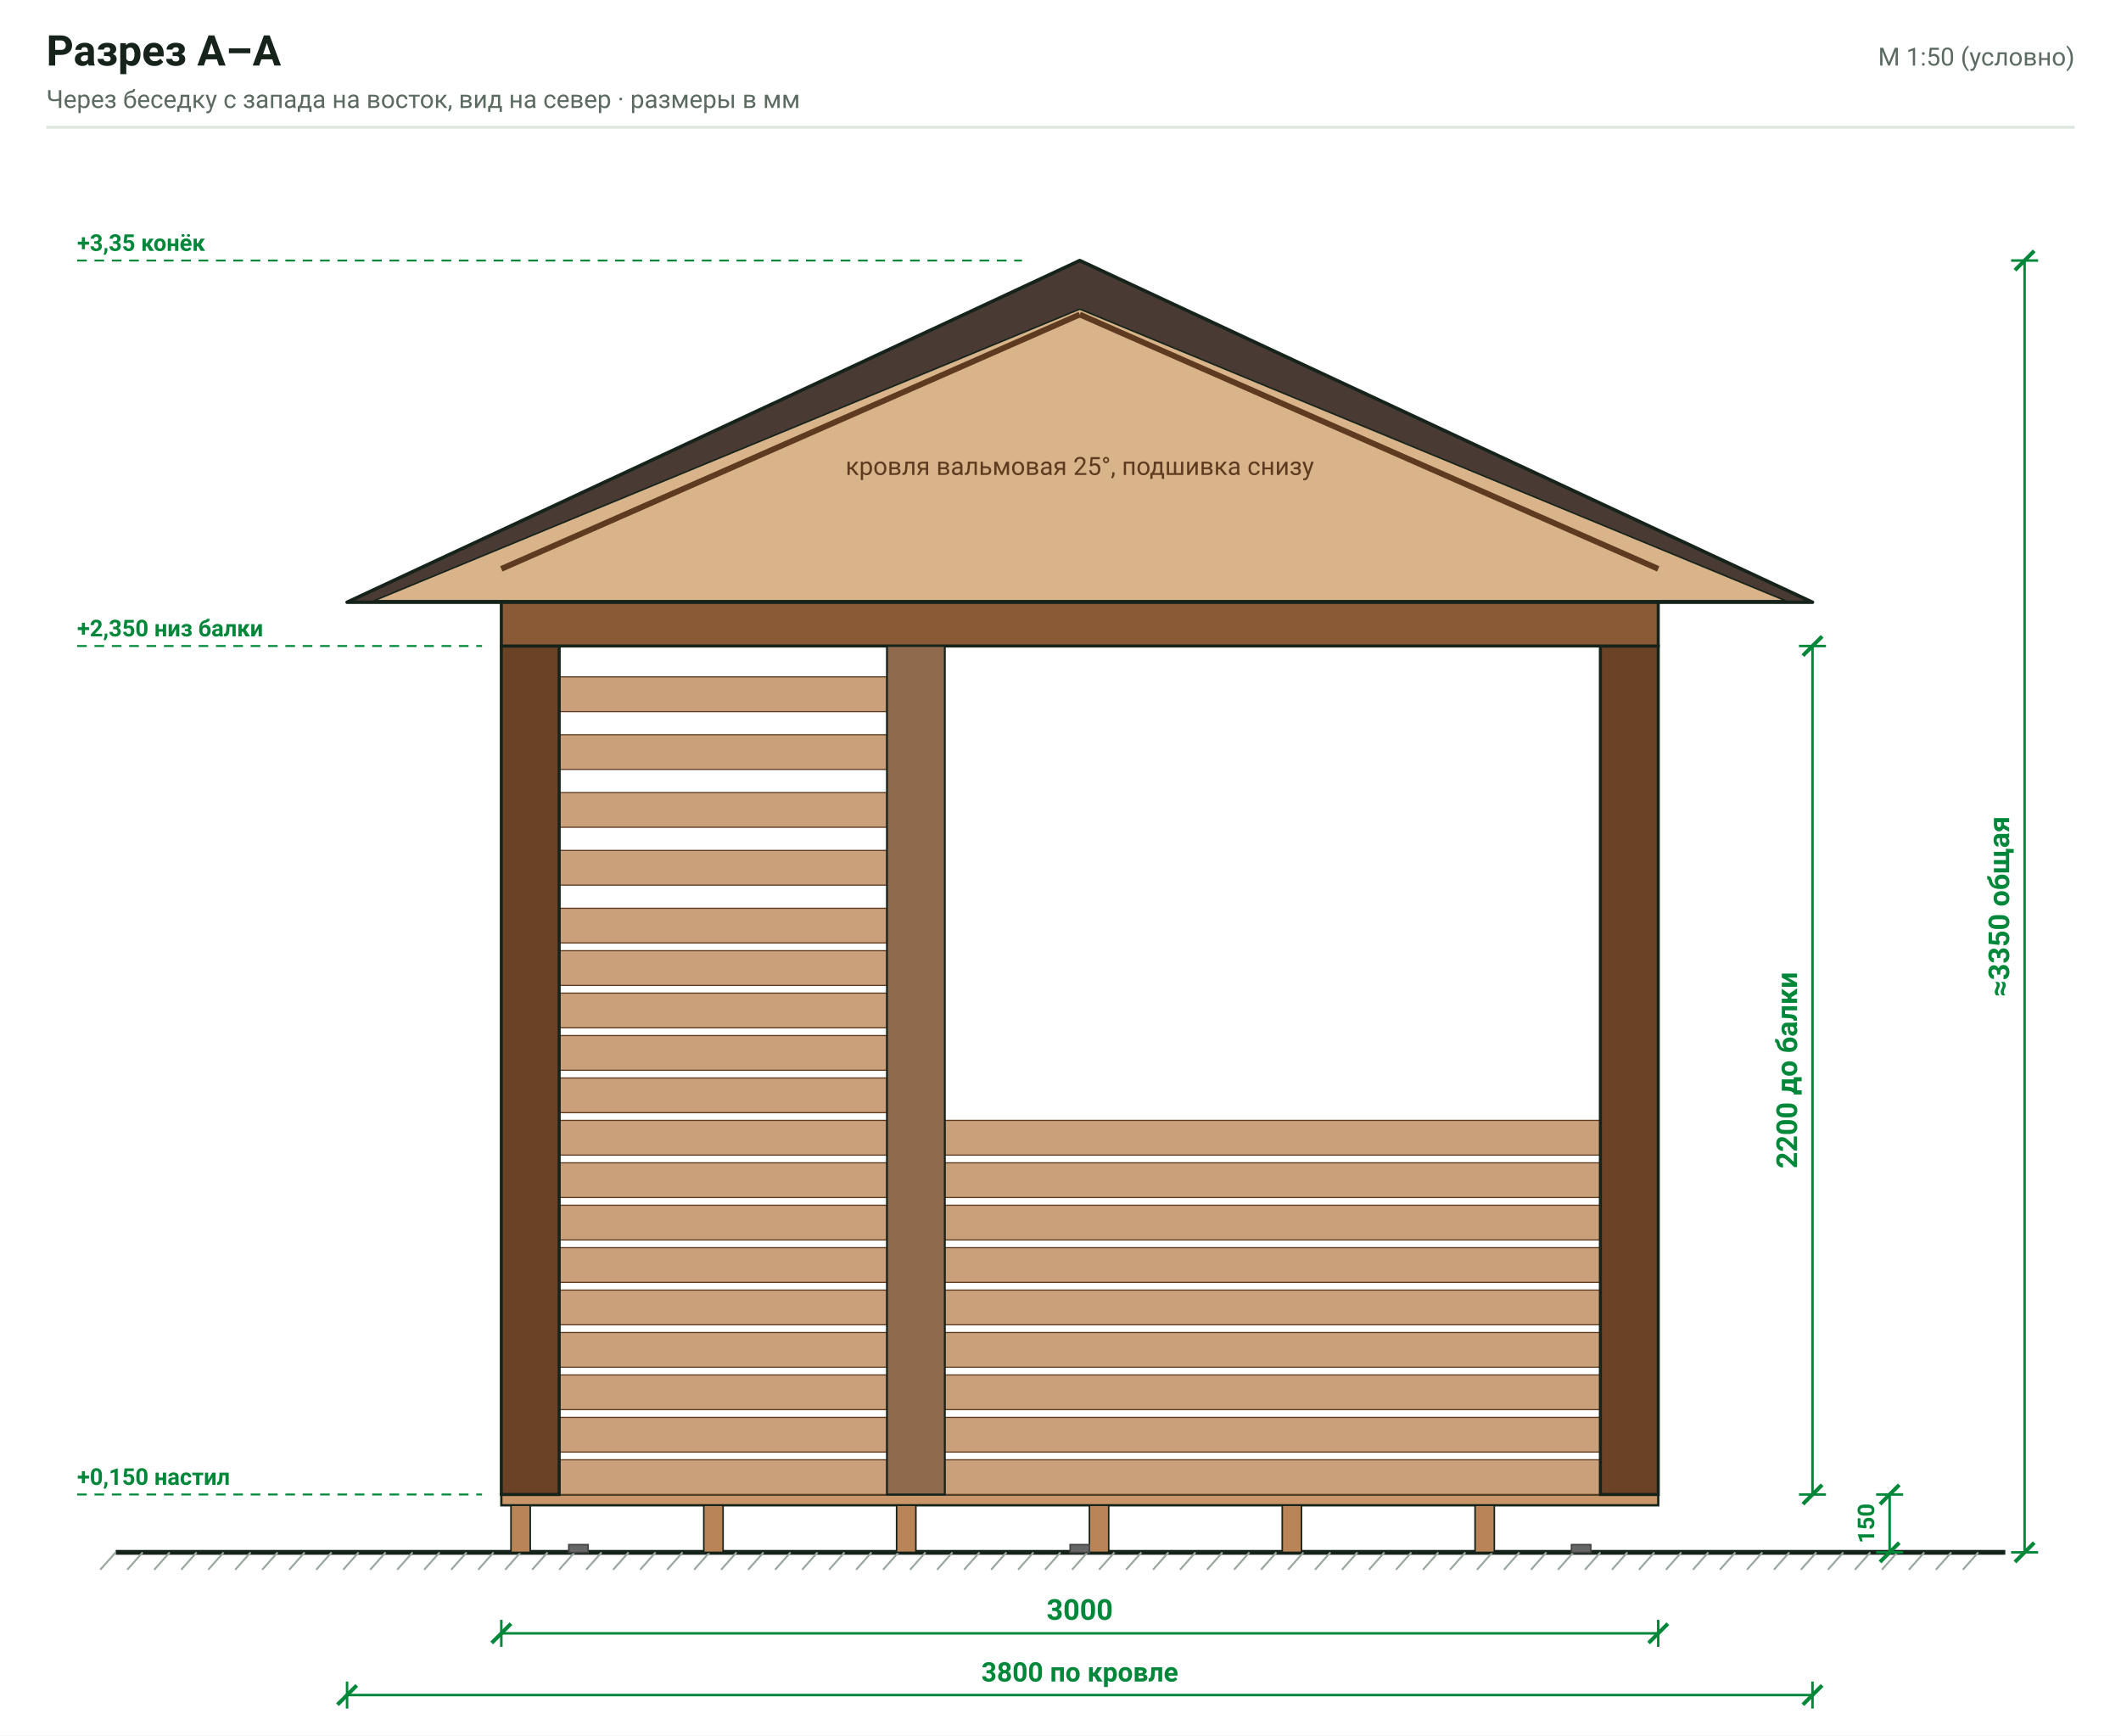
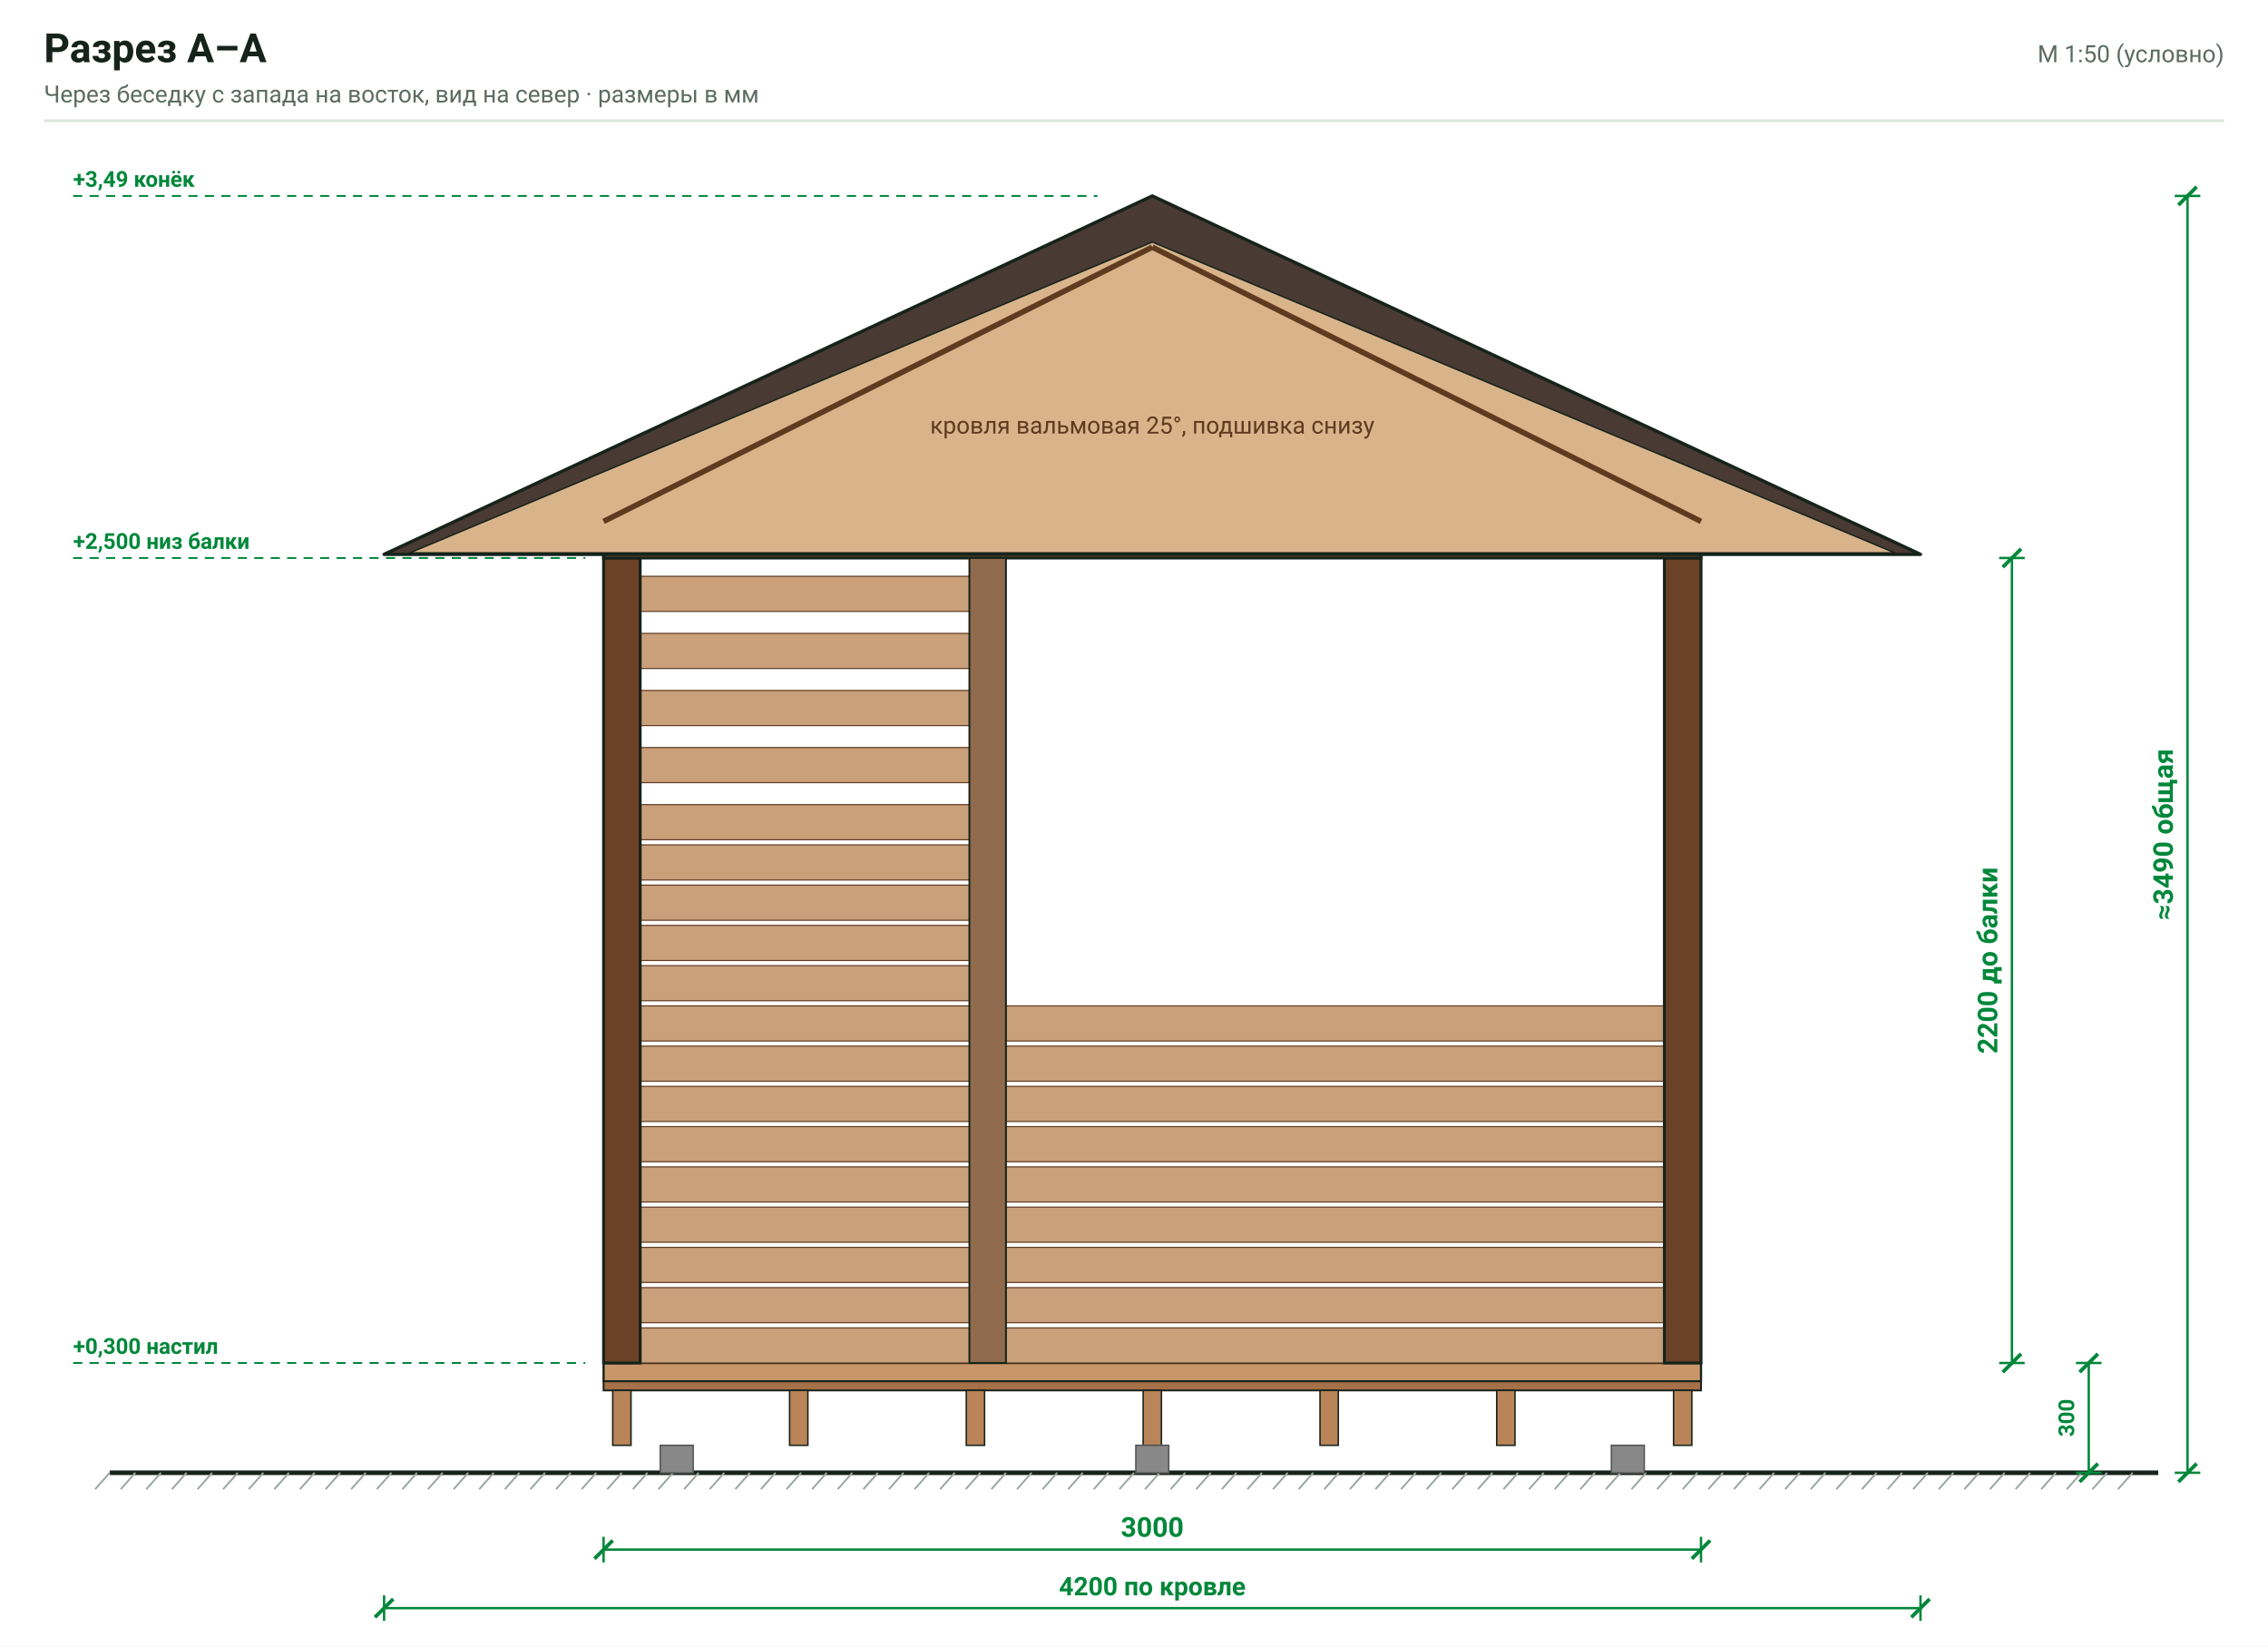
- <svg xmlns="http://www.w3.org/2000/svg" viewBox="0 0 1100 900" width="1100" height="900" role="img" aria-label="Разрез A–A">
-   <rect width="1100" height="900" fill="#ffffff" />
+ <svg xmlns="http://www.w3.org/2000/svg" viewBox="0 0 1240 900" width="1240" height="900" role="img" aria-label="Разрез A–A">
+   <rect width="1240" height="900" fill="#ffffff" />
  <text x="24.0" y="34.0" font-size="22" fill="#16231b" text-anchor="start" font-weight="700" font-family="system-ui,-apple-system,'Segoe UI',Roboto,Arial,sans-serif">Разрез A–A</text>
  <text x="24.0" y="56.0" font-size="13" fill="#5b6b61" text-anchor="start" font-weight="400" font-family="system-ui,-apple-system,'Segoe UI',Roboto,Arial,sans-serif">Через беседку с запада на восток, вид на север · размеры в мм</text>
-   <text x="1076.0" y="34.0" font-size="13" fill="#5b6b61" text-anchor="end" font-weight="400" font-family="system-ui,-apple-system,'Segoe UI',Roboto,Arial,sans-serif">М 1:50 (условно)</text>
-   <line x1="24.0" y1="66.0" x2="1076.0" y2="66.0" stroke="#dde6df" stroke-width="1.5" />
-   <line x1="60.0" y1="805.0" x2="1040.0" y2="805.0" stroke="#16231b" stroke-width="2.5" />
+   <text x="1216.0" y="34.0" font-size="13" fill="#5b6b61" text-anchor="end" font-weight="400" font-family="system-ui,-apple-system,'Segoe UI',Roboto,Arial,sans-serif">М 1:50 (условно)</text>
+   <line x1="24.0" y1="66.0" x2="1216.0" y2="66.0" stroke="#dde6df" stroke-width="1.5" />
+   <line x1="60.0" y1="805.0" x2="1180.0" y2="805.0" stroke="#16231b" stroke-width="2.5" />
  <line x1="60.0" y1="805.0" x2="52.0" y2="814.0" stroke="#9aa79f" stroke-width="1" />
  <line x1="74.0" y1="805.0" x2="66.0" y2="814.0" stroke="#9aa79f" stroke-width="1" />
  <line x1="88.0" y1="805.0" x2="80.0" y2="814.0" stroke="#9aa79f" stroke-width="1" />
  <line x1="102.0" y1="805.0" x2="94.0" y2="814.0" stroke="#9aa79f" stroke-width="1" />
  <line x1="116.0" y1="805.0" x2="108.0" y2="814.0" stroke="#9aa79f" stroke-width="1" />
  <line x1="130.0" y1="805.0" x2="122.0" y2="814.0" stroke="#9aa79f" stroke-width="1" />
  <line x1="144.0" y1="805.0" x2="136.0" y2="814.0" stroke="#9aa79f" stroke-width="1" />
  <line x1="158.0" y1="805.0" x2="150.0" y2="814.0" stroke="#9aa79f" stroke-width="1" />
  <line x1="172.0" y1="805.0" x2="164.0" y2="814.0" stroke="#9aa79f" stroke-width="1" />
  <line x1="186.0" y1="805.0" x2="178.0" y2="814.0" stroke="#9aa79f" stroke-width="1" />
  <line x1="200.0" y1="805.0" x2="192.0" y2="814.0" stroke="#9aa79f" stroke-width="1" />
  <line x1="214.0" y1="805.0" x2="206.0" y2="814.0" stroke="#9aa79f" stroke-width="1" />
  <line x1="228.0" y1="805.0" x2="220.0" y2="814.0" stroke="#9aa79f" stroke-width="1" />
  <line x1="242.0" y1="805.0" x2="234.0" y2="814.0" stroke="#9aa79f" stroke-width="1" />
  <line x1="256.0" y1="805.0" x2="248.0" y2="814.0" stroke="#9aa79f" stroke-width="1" />
  <line x1="270.0" y1="805.0" x2="262.0" y2="814.0" stroke="#9aa79f" stroke-width="1" />
  <line x1="284.0" y1="805.0" x2="276.0" y2="814.0" stroke="#9aa79f" stroke-width="1" />
  <line x1="298.0" y1="805.0" x2="290.0" y2="814.0" stroke="#9aa79f" stroke-width="1" />
  <line x1="312.0" y1="805.0" x2="304.0" y2="814.0" stroke="#9aa79f" stroke-width="1" />
  <line x1="326.0" y1="805.0" x2="318.0" y2="814.0" stroke="#9aa79f" stroke-width="1" />
  <line x1="340.0" y1="805.0" x2="332.0" y2="814.0" stroke="#9aa79f" stroke-width="1" />
  <line x1="354.0" y1="805.0" x2="346.0" y2="814.0" stroke="#9aa79f" stroke-width="1" />
  <line x1="368.0" y1="805.0" x2="360.0" y2="814.0" stroke="#9aa79f" stroke-width="1" />
  <line x1="382.0" y1="805.0" x2="374.0" y2="814.0" stroke="#9aa79f" stroke-width="1" />
  <line x1="396.0" y1="805.0" x2="388.0" y2="814.0" stroke="#9aa79f" stroke-width="1" />
  <line x1="410.0" y1="805.0" x2="402.0" y2="814.0" stroke="#9aa79f" stroke-width="1" />
  <line x1="424.0" y1="805.0" x2="416.0" y2="814.0" stroke="#9aa79f" stroke-width="1" />
  <line x1="438.0" y1="805.0" x2="430.0" y2="814.0" stroke="#9aa79f" stroke-width="1" />
  <line x1="452.0" y1="805.0" x2="444.0" y2="814.0" stroke="#9aa79f" stroke-width="1" />
  <line x1="466.0" y1="805.0" x2="458.0" y2="814.0" stroke="#9aa79f" stroke-width="1" />
  <line x1="480.0" y1="805.0" x2="472.0" y2="814.0" stroke="#9aa79f" stroke-width="1" />
  <line x1="494.0" y1="805.0" x2="486.0" y2="814.0" stroke="#9aa79f" stroke-width="1" />
  <line x1="508.0" y1="805.0" x2="500.0" y2="814.0" stroke="#9aa79f" stroke-width="1" />
  <line x1="522.0" y1="805.0" x2="514.0" y2="814.0" stroke="#9aa79f" stroke-width="1" />
  <line x1="536.0" y1="805.0" x2="528.0" y2="814.0" stroke="#9aa79f" stroke-width="1" />
  <line x1="550.0" y1="805.0" x2="542.0" y2="814.0" stroke="#9aa79f" stroke-width="1" />
  <line x1="564.0" y1="805.0" x2="556.0" y2="814.0" stroke="#9aa79f" stroke-width="1" />
  <line x1="578.0" y1="805.0" x2="570.0" y2="814.0" stroke="#9aa79f" stroke-width="1" />
  <line x1="592.0" y1="805.0" x2="584.0" y2="814.0" stroke="#9aa79f" stroke-width="1" />
  <line x1="606.0" y1="805.0" x2="598.0" y2="814.0" stroke="#9aa79f" stroke-width="1" />
  <line x1="620.0" y1="805.0" x2="612.0" y2="814.0" stroke="#9aa79f" stroke-width="1" />
  <line x1="634.0" y1="805.0" x2="626.0" y2="814.0" stroke="#9aa79f" stroke-width="1" />
  <line x1="648.0" y1="805.0" x2="640.0" y2="814.0" stroke="#9aa79f" stroke-width="1" />
  <line x1="662.0" y1="805.0" x2="654.0" y2="814.0" stroke="#9aa79f" stroke-width="1" />
  <line x1="676.0" y1="805.0" x2="668.0" y2="814.0" stroke="#9aa79f" stroke-width="1" />
  <line x1="690.0" y1="805.0" x2="682.0" y2="814.0" stroke="#9aa79f" stroke-width="1" />
  <line x1="704.0" y1="805.0" x2="696.0" y2="814.0" stroke="#9aa79f" stroke-width="1" />
  <line x1="718.0" y1="805.0" x2="710.0" y2="814.0" stroke="#9aa79f" stroke-width="1" />
  <line x1="732.0" y1="805.0" x2="724.0" y2="814.0" stroke="#9aa79f" stroke-width="1" />
  <line x1="746.0" y1="805.0" x2="738.0" y2="814.0" stroke="#9aa79f" stroke-width="1" />
  <line x1="760.0" y1="805.0" x2="752.0" y2="814.0" stroke="#9aa79f" stroke-width="1" />
  <line x1="774.0" y1="805.0" x2="766.0" y2="814.0" stroke="#9aa79f" stroke-width="1" />
  <line x1="788.0" y1="805.0" x2="780.0" y2="814.0" stroke="#9aa79f" stroke-width="1" />
  <line x1="802.0" y1="805.0" x2="794.0" y2="814.0" stroke="#9aa79f" stroke-width="1" />
  <line x1="816.0" y1="805.0" x2="808.0" y2="814.0" stroke="#9aa79f" stroke-width="1" />
  <line x1="830.0" y1="805.0" x2="822.0" y2="814.0" stroke="#9aa79f" stroke-width="1" />
  <line x1="844.0" y1="805.0" x2="836.0" y2="814.0" stroke="#9aa79f" stroke-width="1" />
  <line x1="858.0" y1="805.0" x2="850.0" y2="814.0" stroke="#9aa79f" stroke-width="1" />
  <line x1="872.0" y1="805.0" x2="864.0" y2="814.0" stroke="#9aa79f" stroke-width="1" />
  <line x1="886.0" y1="805.0" x2="878.0" y2="814.0" stroke="#9aa79f" stroke-width="1" />
  <line x1="900.0" y1="805.0" x2="892.0" y2="814.0" stroke="#9aa79f" stroke-width="1" />
  <line x1="914.0" y1="805.0" x2="906.0" y2="814.0" stroke="#9aa79f" stroke-width="1" />
  <line x1="928.0" y1="805.0" x2="920.0" y2="814.0" stroke="#9aa79f" stroke-width="1" />
  <line x1="942.0" y1="805.0" x2="934.0" y2="814.0" stroke="#9aa79f" stroke-width="1" />
  <line x1="956.0" y1="805.0" x2="948.0" y2="814.0" stroke="#9aa79f" stroke-width="1" />
  <line x1="970.0" y1="805.0" x2="962.0" y2="814.0" stroke="#9aa79f" stroke-width="1" />
  <line x1="984.0" y1="805.0" x2="976.0" y2="814.0" stroke="#9aa79f" stroke-width="1" />
  <line x1="998.0" y1="805.0" x2="990.0" y2="814.0" stroke="#9aa79f" stroke-width="1" />
  <line x1="1012.0" y1="805.0" x2="1004.0" y2="814.0" stroke="#9aa79f" stroke-width="1" />
  <line x1="1026.0" y1="805.0" x2="1018.0" y2="814.0" stroke="#9aa79f" stroke-width="1" />
-   <rect x="260.0" y="775.0" width="600.0" height="5.6" fill="#c9966a" stroke="#16231b" stroke-width="1.2" />
-   <rect x="265.0" y="780.6" width="10.0" height="24.4" fill="#b98458" stroke="#16231b" stroke-width="0.8" />
-   <rect x="365.0" y="780.6" width="10.0" height="24.4" fill="#b98458" stroke="#16231b" stroke-width="0.8" />
-   <rect x="465.0" y="780.6" width="10.0" height="24.4" fill="#b98458" stroke="#16231b" stroke-width="0.8" />
-   <rect x="565.0" y="780.6" width="10.0" height="24.4" fill="#b98458" stroke="#16231b" stroke-width="0.8" />
-   <rect x="665.0" y="780.6" width="10.0" height="24.4" fill="#b98458" stroke="#16231b" stroke-width="0.8" />
-   <rect x="765.0" y="780.6" width="10.0" height="24.4" fill="#b98458" stroke="#16231b" stroke-width="0.8" />
-   <rect x="295.0" y="801.0" width="10.0" height="4.1" fill="#666" stroke="#444" stroke-width="0.8" />
-   <rect x="555.0" y="801.0" width="10.0" height="4.1" fill="#666" stroke="#444" stroke-width="0.8" />
-   <rect x="815.0" y="801.0" width="10.0" height="4.1" fill="#666" stroke="#444" stroke-width="0.8" />
-   <rect x="290.0" y="757.0" width="170.0" height="18.0" fill="#c9a07a" stroke="#5e3a20" stroke-width="0.6" />
-   <rect x="290.0" y="735.0" width="170.0" height="18.0" fill="#c9a07a" stroke="#5e3a20" stroke-width="0.6" />
-   <rect x="290.0" y="713.0" width="170.0" height="18.0" fill="#c9a07a" stroke="#5e3a20" stroke-width="0.6" />
-   <rect x="290.0" y="691.0" width="170.0" height="18.0" fill="#c9a07a" stroke="#5e3a20" stroke-width="0.6" />
-   <rect x="290.0" y="669.0" width="170.0" height="18.0" fill="#c9a07a" stroke="#5e3a20" stroke-width="0.6" />
-   <rect x="290.0" y="647.0" width="170.0" height="18.0" fill="#c9a07a" stroke="#5e3a20" stroke-width="0.6" />
-   <rect x="290.0" y="625.0" width="170.0" height="18.0" fill="#c9a07a" stroke="#5e3a20" stroke-width="0.6" />
-   <rect x="290.0" y="603.0" width="170.0" height="18.0" fill="#c9a07a" stroke="#5e3a20" stroke-width="0.6" />
-   <rect x="290.0" y="581.0" width="170.0" height="18.0" fill="#c9a07a" stroke="#5e3a20" stroke-width="0.6" />
-   <rect x="290.0" y="559.0" width="170.0" height="18.0" fill="#c9a07a" stroke="#5e3a20" stroke-width="0.6" />
-   <rect x="290.0" y="537.0" width="170.0" height="18.0" fill="#c9a07a" stroke="#5e3a20" stroke-width="0.6" />
-   <rect x="290.0" y="515.0" width="170.0" height="18.0" fill="#c9a07a" stroke="#5e3a20" stroke-width="0.6" />
-   <rect x="290.0" y="493.0" width="170.0" height="18.0" fill="#c9a07a" stroke="#5e3a20" stroke-width="0.6" />
-   <rect x="290.0" y="471.0" width="170.0" height="18.0" fill="#c9a07a" stroke="#5e3a20" stroke-width="0.6" />
-   <rect x="290.0" y="441.0" width="170.0" height="18.0" fill="#c9a07a" stroke="#5e3a20" stroke-width="0.6" />
-   <rect x="290.0" y="411.0" width="170.0" height="18.0" fill="#c9a07a" stroke="#5e3a20" stroke-width="0.6" />
-   <rect x="290.0" y="381.0" width="170.0" height="18.0" fill="#c9a07a" stroke="#5e3a20" stroke-width="0.6" />
-   <rect x="290.0" y="351.0" width="170.0" height="18.0" fill="#c9a07a" stroke="#5e3a20" stroke-width="0.6" />
-   <rect x="490.0" y="757.0" width="340.0" height="18.0" fill="#c9a07a" stroke="#5e3a20" stroke-width="0.6" />
-   <rect x="490.0" y="735.0" width="340.0" height="18.0" fill="#c9a07a" stroke="#5e3a20" stroke-width="0.6" />
-   <rect x="490.0" y="713.0" width="340.0" height="18.0" fill="#c9a07a" stroke="#5e3a20" stroke-width="0.6" />
-   <rect x="490.0" y="691.0" width="340.0" height="18.0" fill="#c9a07a" stroke="#5e3a20" stroke-width="0.6" />
-   <rect x="490.0" y="669.0" width="340.0" height="18.0" fill="#c9a07a" stroke="#5e3a20" stroke-width="0.6" />
-   <rect x="490.0" y="647.0" width="340.0" height="18.0" fill="#c9a07a" stroke="#5e3a20" stroke-width="0.6" />
-   <rect x="490.0" y="625.0" width="340.0" height="18.0" fill="#c9a07a" stroke="#5e3a20" stroke-width="0.6" />
-   <rect x="490.0" y="603.0" width="340.0" height="18.0" fill="#c9a07a" stroke="#5e3a20" stroke-width="0.6" />
-   <rect x="490.0" y="581.0" width="340.0" height="18.0" fill="#c9a07a" stroke="#5e3a20" stroke-width="0.6" />
-   <rect x="269.0" y="335.0" width="12.0" height="440.0" fill="#8a5a36" stroke="#16231b" stroke-width="1.2" />
-   <rect x="260.0" y="335.0" width="30.0" height="440.0" fill="#6b4226" stroke="#16231b" stroke-width="1.6" />
-   <rect x="830.0" y="335.0" width="30.0" height="440.0" fill="#6b4226" stroke="#16231b" stroke-width="1.6" />
-   <rect x="260.0" y="295.0" width="600.0" height="40.0" fill="#8a5a36" stroke="#16231b" stroke-width="1.6" />
-   <polygon points="180.0,312.3 940.0,312.3 560.0,135.1" fill="#4a3a34" stroke="#16231b" stroke-width="1.8" stroke-linejoin="round" />
-   <polygon points="194.0,311.5 926.0,311.5 560.0,160.3" fill="#d9b48a" stroke="#16231b" stroke-width="0.8" stroke-linejoin="round" />
-   <line x1="260.0" y1="295.0" x2="560.0" y2="163.1" stroke="#5e3a20" stroke-width="3" />
-   <line x1="860.0" y1="295.0" x2="560.0" y2="163.1" stroke="#5e3a20" stroke-width="3" />
-   <line x1="260.0" y1="847.0" x2="860.0" y2="847.0" stroke="#00873a" stroke-width="1.3" />
-   <line x1="260.0" y1="840.0" x2="260.0" y2="854.0" stroke="#00873a" stroke-width="1.3" />
-   <line x1="255.0" y1="852.0" x2="265.0" y2="842.0" stroke="#00873a" stroke-width="2" />
-   <line x1="860.0" y1="840.0" x2="860.0" y2="854.0" stroke="#00873a" stroke-width="1.3" />
-   <line x1="855.0" y1="852.0" x2="865.0" y2="842.0" stroke="#00873a" stroke-width="2" />
-   <text x="560.0" y="840.0" font-size="15" fill="#00873a" text-anchor="middle" font-weight="600" font-family="system-ui,-apple-system,'Segoe UI',Roboto,Arial,sans-serif">3000</text>
-   <line x1="180.0" y1="879.0" x2="940.0" y2="879.0" stroke="#00873a" stroke-width="1.3" />
-   <line x1="180.0" y1="872.0" x2="180.0" y2="886.0" stroke="#00873a" stroke-width="1.3" />
-   <line x1="175.0" y1="884.0" x2="185.0" y2="874.0" stroke="#00873a" stroke-width="2" />
-   <line x1="940.0" y1="872.0" x2="940.0" y2="886.0" stroke="#00873a" stroke-width="1.3" />
-   <line x1="935.0" y1="884.0" x2="945.0" y2="874.0" stroke="#00873a" stroke-width="2" />
-   <text x="560.0" y="872.0" font-size="14" fill="#00873a" text-anchor="middle" font-weight="600" font-family="system-ui,-apple-system,'Segoe UI',Roboto,Arial,sans-serif">3800 по кровле</text>
-   <line x1="940.0" y1="775.0" x2="940.0" y2="335.0" stroke="#00873a" stroke-width="1.3" />
-   <line x1="933.0" y1="775.0" x2="947.0" y2="775.0" stroke="#00873a" stroke-width="1.3" />
-   <line x1="935.0" y1="780.0" x2="945.0" y2="770.0" stroke="#00873a" stroke-width="2" />
-   <line x1="933.0" y1="335.0" x2="947.0" y2="335.0" stroke="#00873a" stroke-width="1.3" />
-   <line x1="935.0" y1="340.0" x2="945.0" y2="330.0" stroke="#00873a" stroke-width="2" />
-   <text x="932.0" y="555.0" font-size="15" fill="#00873a" text-anchor="middle" font-weight="600" font-family="system-ui,-apple-system,'Segoe UI',Roboto,Arial,sans-serif" transform="rotate(-90 932.0 555.0)">2200 до балки</text>
-   <line x1="1050.0" y1="805.0" x2="1050.0" y2="135.1" stroke="#00873a" stroke-width="1.3" />
-   <line x1="1043.0" y1="805.0" x2="1057.0" y2="805.0" stroke="#00873a" stroke-width="1.3" />
-   <line x1="1045.0" y1="810.0" x2="1055.0" y2="800.0" stroke="#00873a" stroke-width="2" />
-   <line x1="1043.0" y1="135.1" x2="1057.0" y2="135.1" stroke="#00873a" stroke-width="1.3" />
-   <line x1="1045.0" y1="140.1" x2="1055.0" y2="130.1" stroke="#00873a" stroke-width="2" />
-   <text x="1042.0" y="470.1" font-size="15" fill="#00873a" text-anchor="middle" font-weight="600" font-family="system-ui,-apple-system,'Segoe UI',Roboto,Arial,sans-serif" transform="rotate(-90 1042.0 470.1)">≈3350 общая</text>
-   <line x1="980.0" y1="805.0" x2="980.0" y2="775.0" stroke="#00873a" stroke-width="1.3" />
-   <line x1="973.0" y1="805.0" x2="987.0" y2="805.0" stroke="#00873a" stroke-width="1.3" />
-   <line x1="975.0" y1="810.0" x2="985.0" y2="800.0" stroke="#00873a" stroke-width="2" />
-   <line x1="973.0" y1="775.0" x2="987.0" y2="775.0" stroke="#00873a" stroke-width="1.3" />
-   <line x1="975.0" y1="780.0" x2="985.0" y2="770.0" stroke="#00873a" stroke-width="2" />
-   <text x="972.0" y="790.0" font-size="12" fill="#00873a" text-anchor="middle" font-weight="600" font-family="system-ui,-apple-system,'Segoe UI',Roboto,Arial,sans-serif" transform="rotate(-90 972.0 790.0)">150</text>
-   <text x="40.0" y="330.0" font-size="12" fill="#00873a" text-anchor="start" font-weight="600" font-family="system-ui,-apple-system,'Segoe UI',Roboto,Arial,sans-serif">+2,350 низ балки</text>
-   <line x1="40.0" y1="335.0" x2="250.0" y2="335.0" stroke="#00873a" stroke-width="1" stroke-dasharray="5 4" />
-   <text x="40.0" y="770.0" font-size="12" fill="#00873a" text-anchor="start" font-weight="600" font-family="system-ui,-apple-system,'Segoe UI',Roboto,Arial,sans-serif">+0,150 настил</text>
-   <line x1="40.0" y1="775.0" x2="250.0" y2="775.0" stroke="#00873a" stroke-width="1" stroke-dasharray="5 4" />
-   <text x="40.0" y="130.1" font-size="12" fill="#00873a" text-anchor="start" font-weight="600" font-family="system-ui,-apple-system,'Segoe UI',Roboto,Arial,sans-serif">+3,35 конёк</text>
-   <line x1="40.0" y1="135.1" x2="530.0" y2="135.1" stroke="#00873a" stroke-width="1" stroke-dasharray="5 4" />
-   <rect x="460.0" y="335.0" width="30.0" height="440.0" fill="#8f6a4c" stroke="#16231b" stroke-width="1.0" />
-   <text x="560.0" y="246.3" font-size="13" fill="#5e3a20" text-anchor="middle" font-weight="400" font-family="system-ui,-apple-system,'Segoe UI',Roboto,Arial,sans-serif">кровля вальмовая 25°, подшивка снизу</text>
+   <line x1="1040.0" y1="805.0" x2="1032.0" y2="814.0" stroke="#9aa79f" stroke-width="1" />
+   <line x1="1054.0" y1="805.0" x2="1046.0" y2="814.0" stroke="#9aa79f" stroke-width="1" />
+   <line x1="1068.0" y1="805.0" x2="1060.0" y2="814.0" stroke="#9aa79f" stroke-width="1" />
+   <line x1="1082.0" y1="805.0" x2="1074.0" y2="814.0" stroke="#9aa79f" stroke-width="1" />
+   <line x1="1096.0" y1="805.0" x2="1088.0" y2="814.0" stroke="#9aa79f" stroke-width="1" />
+   <line x1="1110.0" y1="805.0" x2="1102.0" y2="814.0" stroke="#9aa79f" stroke-width="1" />
+   <line x1="1124.0" y1="805.0" x2="1116.0" y2="814.0" stroke="#9aa79f" stroke-width="1" />
+   <line x1="1138.0" y1="805.0" x2="1130.0" y2="814.0" stroke="#9aa79f" stroke-width="1" />
+   <line x1="1152.0" y1="805.0" x2="1144.0" y2="814.0" stroke="#9aa79f" stroke-width="1" />
+   <line x1="1166.0" y1="805.0" x2="1158.0" y2="814.0" stroke="#9aa79f" stroke-width="1" />
+   <rect x="330.0" y="745.0" width="600.0" height="10.0" fill="#c9966a" stroke="#16231b" stroke-width="1.2" />
+   <rect x="330.0" y="755.0" width="600.0" height="5.0" fill="#a67048" stroke="#16231b" stroke-width="1.0" />
+   <rect x="335.0" y="760.0" width="10.0" height="30.0" fill="#b98458" stroke="#16231b" stroke-width="0.8" />
+   <rect x="431.7" y="760.0" width="10.0" height="30.0" fill="#b98458" stroke="#16231b" stroke-width="0.8" />
+   <rect x="528.3" y="760.0" width="10.0" height="30.0" fill="#b98458" stroke="#16231b" stroke-width="0.8" />
+   <rect x="625.0" y="760.0" width="10.0" height="30.0" fill="#b98458" stroke="#16231b" stroke-width="0.8" />
+   <rect x="721.7" y="760.0" width="10.0" height="30.0" fill="#b98458" stroke="#16231b" stroke-width="0.8" />
+   <rect x="818.3" y="760.0" width="10.0" height="30.0" fill="#b98458" stroke="#16231b" stroke-width="0.8" />
+   <rect x="915.0" y="760.0" width="10.0" height="30.0" fill="#b98458" stroke="#16231b" stroke-width="0.8" />
+   <rect x="361.0" y="790.0" width="18.0" height="15.1" fill="#888" stroke="#555" stroke-width="0.8" />
+   <rect x="621.0" y="790.0" width="18.0" height="15.1" fill="#888" stroke="#555" stroke-width="0.8" />
+   <rect x="881.0" y="790.0" width="18.0" height="15.1" fill="#888" stroke="#555" stroke-width="0.8" />
+   <rect x="350.0" y="725.8" width="180.0" height="19.2" fill="#c9a07a" stroke="#5e3a20" stroke-width="0.6" />
+   <rect x="350.0" y="703.8" width="180.0" height="19.2" fill="#c9a07a" stroke="#5e3a20" stroke-width="0.6" />
+   <rect x="350.0" y="681.8" width="180.0" height="19.2" fill="#c9a07a" stroke="#5e3a20" stroke-width="0.6" />
+   <rect x="350.0" y="659.8" width="180.0" height="19.2" fill="#c9a07a" stroke="#5e3a20" stroke-width="0.6" />
+   <rect x="350.0" y="637.8" width="180.0" height="19.2" fill="#c9a07a" stroke="#5e3a20" stroke-width="0.6" />
+   <rect x="350.0" y="615.8" width="180.0" height="19.2" fill="#c9a07a" stroke="#5e3a20" stroke-width="0.6" />
+   <rect x="350.0" y="593.8" width="180.0" height="19.2" fill="#c9a07a" stroke="#5e3a20" stroke-width="0.6" />
+   <rect x="350.0" y="571.8" width="180.0" height="19.2" fill="#c9a07a" stroke="#5e3a20" stroke-width="0.6" />
+   <rect x="350.0" y="549.8" width="180.0" height="19.2" fill="#c9a07a" stroke="#5e3a20" stroke-width="0.6" />
+   <rect x="350.0" y="527.8" width="180.0" height="19.2" fill="#c9a07a" stroke="#5e3a20" stroke-width="0.6" />
+   <rect x="350.0" y="505.8" width="180.0" height="19.2" fill="#c9a07a" stroke="#5e3a20" stroke-width="0.6" />
+   <rect x="350.0" y="483.8" width="180.0" height="19.2" fill="#c9a07a" stroke="#5e3a20" stroke-width="0.6" />
+   <rect x="350.0" y="461.8" width="180.0" height="19.2" fill="#c9a07a" stroke="#5e3a20" stroke-width="0.6" />
+   <rect x="350.0" y="439.8" width="180.0" height="19.2" fill="#c9a07a" stroke="#5e3a20" stroke-width="0.6" />
+   <rect x="350.0" y="408.6" width="180.0" height="19.2" fill="#c9a07a" stroke="#5e3a20" stroke-width="0.6" />
+   <rect x="350.0" y="377.4" width="180.0" height="19.2" fill="#c9a07a" stroke="#5e3a20" stroke-width="0.6" />
+   <rect x="350.0" y="346.2" width="180.0" height="19.2" fill="#c9a07a" stroke="#5e3a20" stroke-width="0.6" />
+   <rect x="350.0" y="315.0" width="180.0" height="19.2" fill="#c9a07a" stroke="#5e3a20" stroke-width="0.6" />
+   <rect x="550.0" y="725.8" width="360.0" height="19.2" fill="#c9a07a" stroke="#5e3a20" stroke-width="0.6" />
+   <rect x="550.0" y="703.8" width="360.0" height="19.2" fill="#c9a07a" stroke="#5e3a20" stroke-width="0.6" />
+   <rect x="550.0" y="681.8" width="360.0" height="19.2" fill="#c9a07a" stroke="#5e3a20" stroke-width="0.6" />
+   <rect x="550.0" y="659.8" width="360.0" height="19.2" fill="#c9a07a" stroke="#5e3a20" stroke-width="0.6" />
+   <rect x="550.0" y="637.8" width="360.0" height="19.2" fill="#c9a07a" stroke="#5e3a20" stroke-width="0.6" />
+   <rect x="550.0" y="615.8" width="360.0" height="19.2" fill="#c9a07a" stroke="#5e3a20" stroke-width="0.6" />
+   <rect x="550.0" y="593.8" width="360.0" height="19.2" fill="#c9a07a" stroke="#5e3a20" stroke-width="0.6" />
+   <rect x="550.0" y="571.8" width="360.0" height="19.2" fill="#c9a07a" stroke="#5e3a20" stroke-width="0.6" />
+   <rect x="550.0" y="549.8" width="360.0" height="19.2" fill="#c9a07a" stroke="#5e3a20" stroke-width="0.6" />
+   <rect x="334.0" y="305.0" width="12.0" height="440.0" fill="#8a5a36" stroke="#16231b" stroke-width="1.2" />
+   <rect x="330.0" y="305.0" width="20.0" height="440.0" fill="#6b4226" stroke="#16231b" stroke-width="1.6" />
+   <rect x="910.0" y="305.0" width="20.0" height="440.0" fill="#6b4226" stroke="#16231b" stroke-width="1.6" />
+   <rect x="330.0" y="285.0" width="600.0" height="20.0" fill="#8a5a36" stroke="#16231b" stroke-width="1.6" />
+   <polygon points="210.0,303.0 1050.0,303.0 630.0,107.1" fill="#4a3a34" stroke="#16231b" stroke-width="1.8" stroke-linejoin="round" />
+   <polygon points="224.0,302.2 1036.0,302.2 630.0,132.3" fill="#d9b48a" stroke="#16231b" stroke-width="0.8" stroke-linejoin="round" />
+   <line x1="330.0" y1="285.0" x2="630.0" y2="135.1" stroke="#5e3a20" stroke-width="3" />
+   <line x1="930.0" y1="285.0" x2="630.0" y2="135.1" stroke="#5e3a20" stroke-width="3" />
+   <line x1="330.0" y1="847.0" x2="930.0" y2="847.0" stroke="#00873a" stroke-width="1.3" />
+   <line x1="330.0" y1="840.0" x2="330.0" y2="854.0" stroke="#00873a" stroke-width="1.3" />
+   <line x1="325.0" y1="852.0" x2="335.0" y2="842.0" stroke="#00873a" stroke-width="2" />
+   <line x1="930.0" y1="840.0" x2="930.0" y2="854.0" stroke="#00873a" stroke-width="1.3" />
+   <line x1="925.0" y1="852.0" x2="935.0" y2="842.0" stroke="#00873a" stroke-width="2" />
+   <text x="630.0" y="840.0" font-size="15" fill="#00873a" text-anchor="middle" font-weight="600" font-family="system-ui,-apple-system,'Segoe UI',Roboto,Arial,sans-serif">3000</text>
+   <line x1="210.0" y1="879.0" x2="1050.0" y2="879.0" stroke="#00873a" stroke-width="1.3" />
+   <line x1="210.0" y1="872.0" x2="210.0" y2="886.0" stroke="#00873a" stroke-width="1.3" />
+   <line x1="205.0" y1="884.0" x2="215.0" y2="874.0" stroke="#00873a" stroke-width="2" />
+   <line x1="1050.0" y1="872.0" x2="1050.0" y2="886.0" stroke="#00873a" stroke-width="1.3" />
+   <line x1="1045.0" y1="884.0" x2="1055.0" y2="874.0" stroke="#00873a" stroke-width="2" />
+   <text x="630.0" y="872.0" font-size="14" fill="#00873a" text-anchor="middle" font-weight="600" font-family="system-ui,-apple-system,'Segoe UI',Roboto,Arial,sans-serif">4200 по кровле</text>
+   <line x1="1100.0" y1="745.0" x2="1100.0" y2="305.0" stroke="#00873a" stroke-width="1.3" />
+   <line x1="1093.0" y1="745.0" x2="1107.0" y2="745.0" stroke="#00873a" stroke-width="1.3" />
+   <line x1="1095.0" y1="750.0" x2="1105.0" y2="740.0" stroke="#00873a" stroke-width="2" />
+   <line x1="1093.0" y1="305.0" x2="1107.0" y2="305.0" stroke="#00873a" stroke-width="1.3" />
+   <line x1="1095.0" y1="310.0" x2="1105.0" y2="300.0" stroke="#00873a" stroke-width="2" />
+   <text x="1092.0" y="525.0" font-size="15" fill="#00873a" text-anchor="middle" font-weight="600" font-family="system-ui,-apple-system,'Segoe UI',Roboto,Arial,sans-serif" transform="rotate(-90 1092.0 525.0)">2200 до балки</text>
+   <line x1="1196.0" y1="805.0" x2="1196.0" y2="107.1" stroke="#00873a" stroke-width="1.3" />
+   <line x1="1189.0" y1="805.0" x2="1203.0" y2="805.0" stroke="#00873a" stroke-width="1.3" />
+   <line x1="1191.0" y1="810.0" x2="1201.0" y2="800.0" stroke="#00873a" stroke-width="2" />
+   <line x1="1189.0" y1="107.1" x2="1203.0" y2="107.1" stroke="#00873a" stroke-width="1.3" />
+   <line x1="1191.0" y1="112.1" x2="1201.0" y2="102.1" stroke="#00873a" stroke-width="2" />
+   <text x="1188.0" y="456.1" font-size="15" fill="#00873a" text-anchor="middle" font-weight="600" font-family="system-ui,-apple-system,'Segoe UI',Roboto,Arial,sans-serif" transform="rotate(-90 1188.0 456.1)">≈3490 общая</text>
+   <line x1="1142.0" y1="805.0" x2="1142.0" y2="745.0" stroke="#00873a" stroke-width="1.3" />
+   <line x1="1135.0" y1="805.0" x2="1149.0" y2="805.0" stroke="#00873a" stroke-width="1.3" />
+   <line x1="1137.0" y1="810.0" x2="1147.0" y2="800.0" stroke="#00873a" stroke-width="2" />
+   <line x1="1135.0" y1="745.0" x2="1149.0" y2="745.0" stroke="#00873a" stroke-width="1.3" />
+   <line x1="1137.0" y1="750.0" x2="1147.0" y2="740.0" stroke="#00873a" stroke-width="2" />
+   <text x="1134.0" y="775.0" font-size="12" fill="#00873a" text-anchor="middle" font-weight="600" font-family="system-ui,-apple-system,'Segoe UI',Roboto,Arial,sans-serif" transform="rotate(-90 1134.0 775.0)">300</text>
+   <text x="40.0" y="300.0" font-size="12" fill="#00873a" text-anchor="start" font-weight="600" font-family="system-ui,-apple-system,'Segoe UI',Roboto,Arial,sans-serif">+2,500 низ балки</text>
+   <line x1="40.0" y1="305.0" x2="320.0" y2="305.0" stroke="#00873a" stroke-width="1" stroke-dasharray="5 4" />
+   <text x="40.0" y="740.0" font-size="12" fill="#00873a" text-anchor="start" font-weight="600" font-family="system-ui,-apple-system,'Segoe UI',Roboto,Arial,sans-serif">+0,300 настил</text>
+   <line x1="40.0" y1="745.0" x2="320.0" y2="745.0" stroke="#00873a" stroke-width="1" stroke-dasharray="5 4" />
+   <text x="40.0" y="102.1" font-size="12" fill="#00873a" text-anchor="start" font-weight="600" font-family="system-ui,-apple-system,'Segoe UI',Roboto,Arial,sans-serif">+3,49 конёк</text>
+   <line x1="40.0" y1="107.1" x2="600.0" y2="107.1" stroke="#00873a" stroke-width="1" stroke-dasharray="5 4" />
+   <rect x="530.0" y="305.0" width="20.0" height="440.0" fill="#8f6a4c" stroke="#16231b" stroke-width="1.0" />
+   <text x="630.0" y="237.0" font-size="13" fill="#5e3a20" text-anchor="middle" font-weight="400" font-family="system-ui,-apple-system,'Segoe UI',Roboto,Arial,sans-serif">кровля вальмовая 25°, подшивка снизу</text>
</svg>
